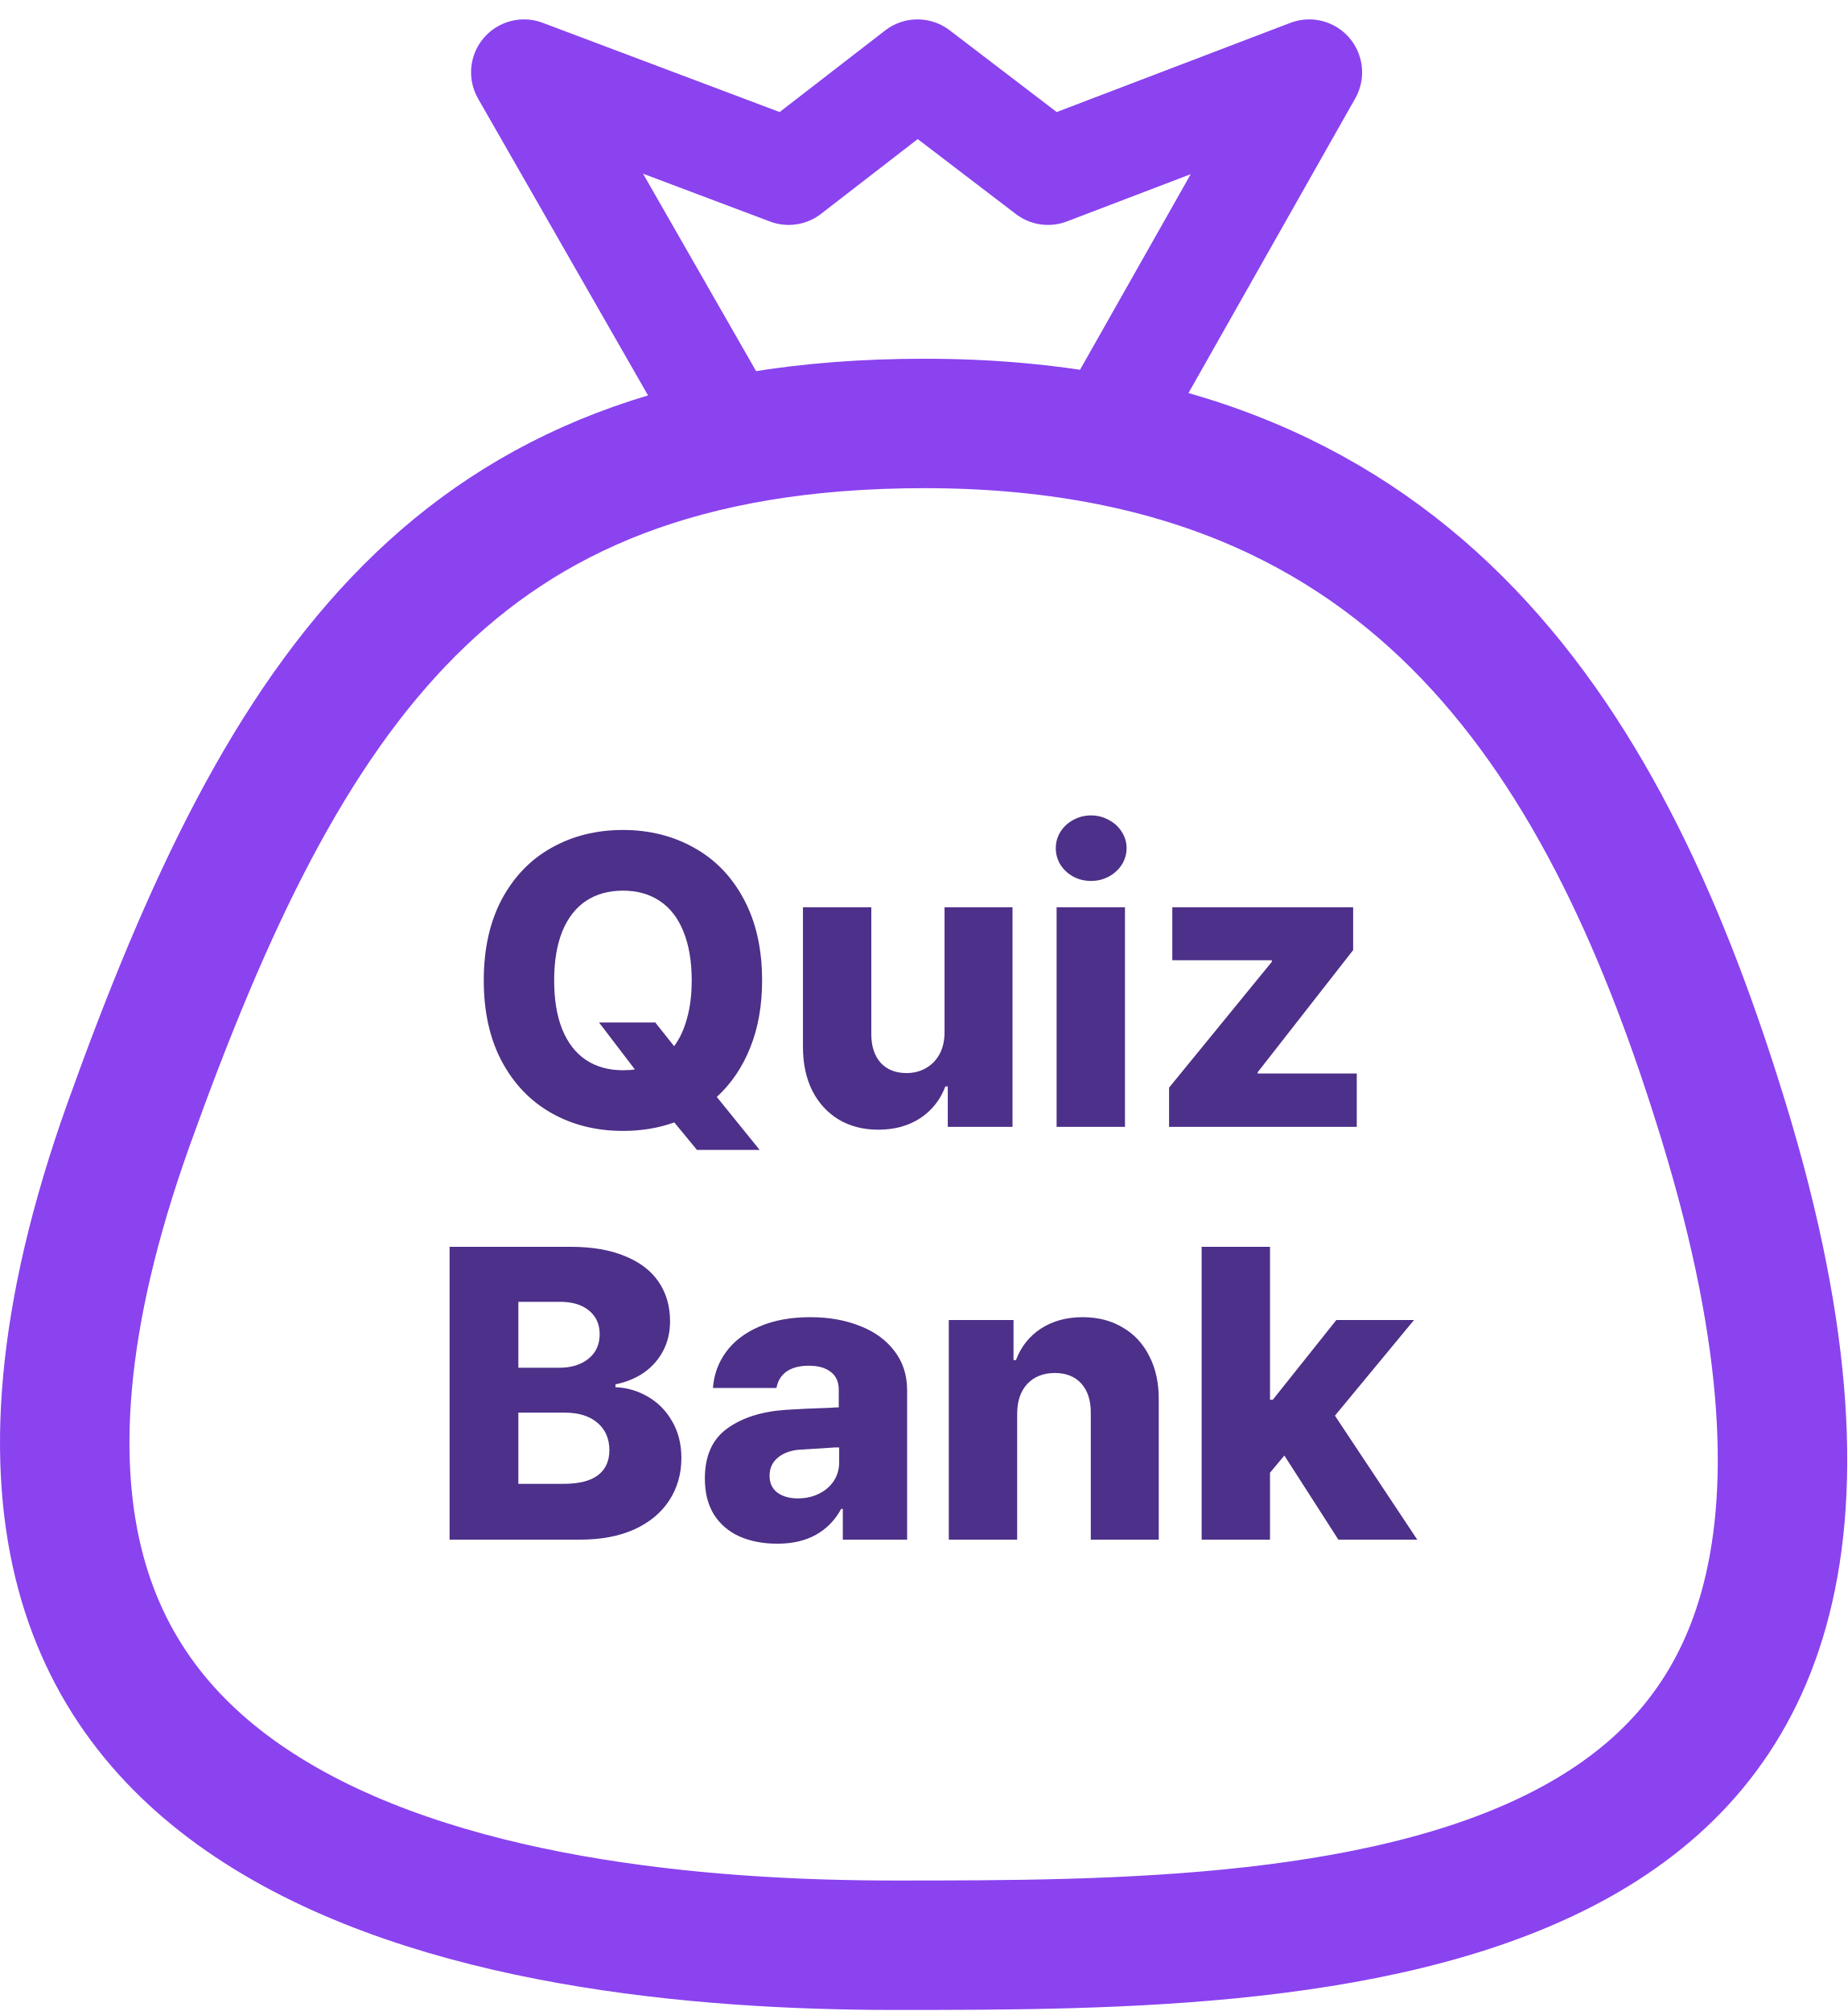
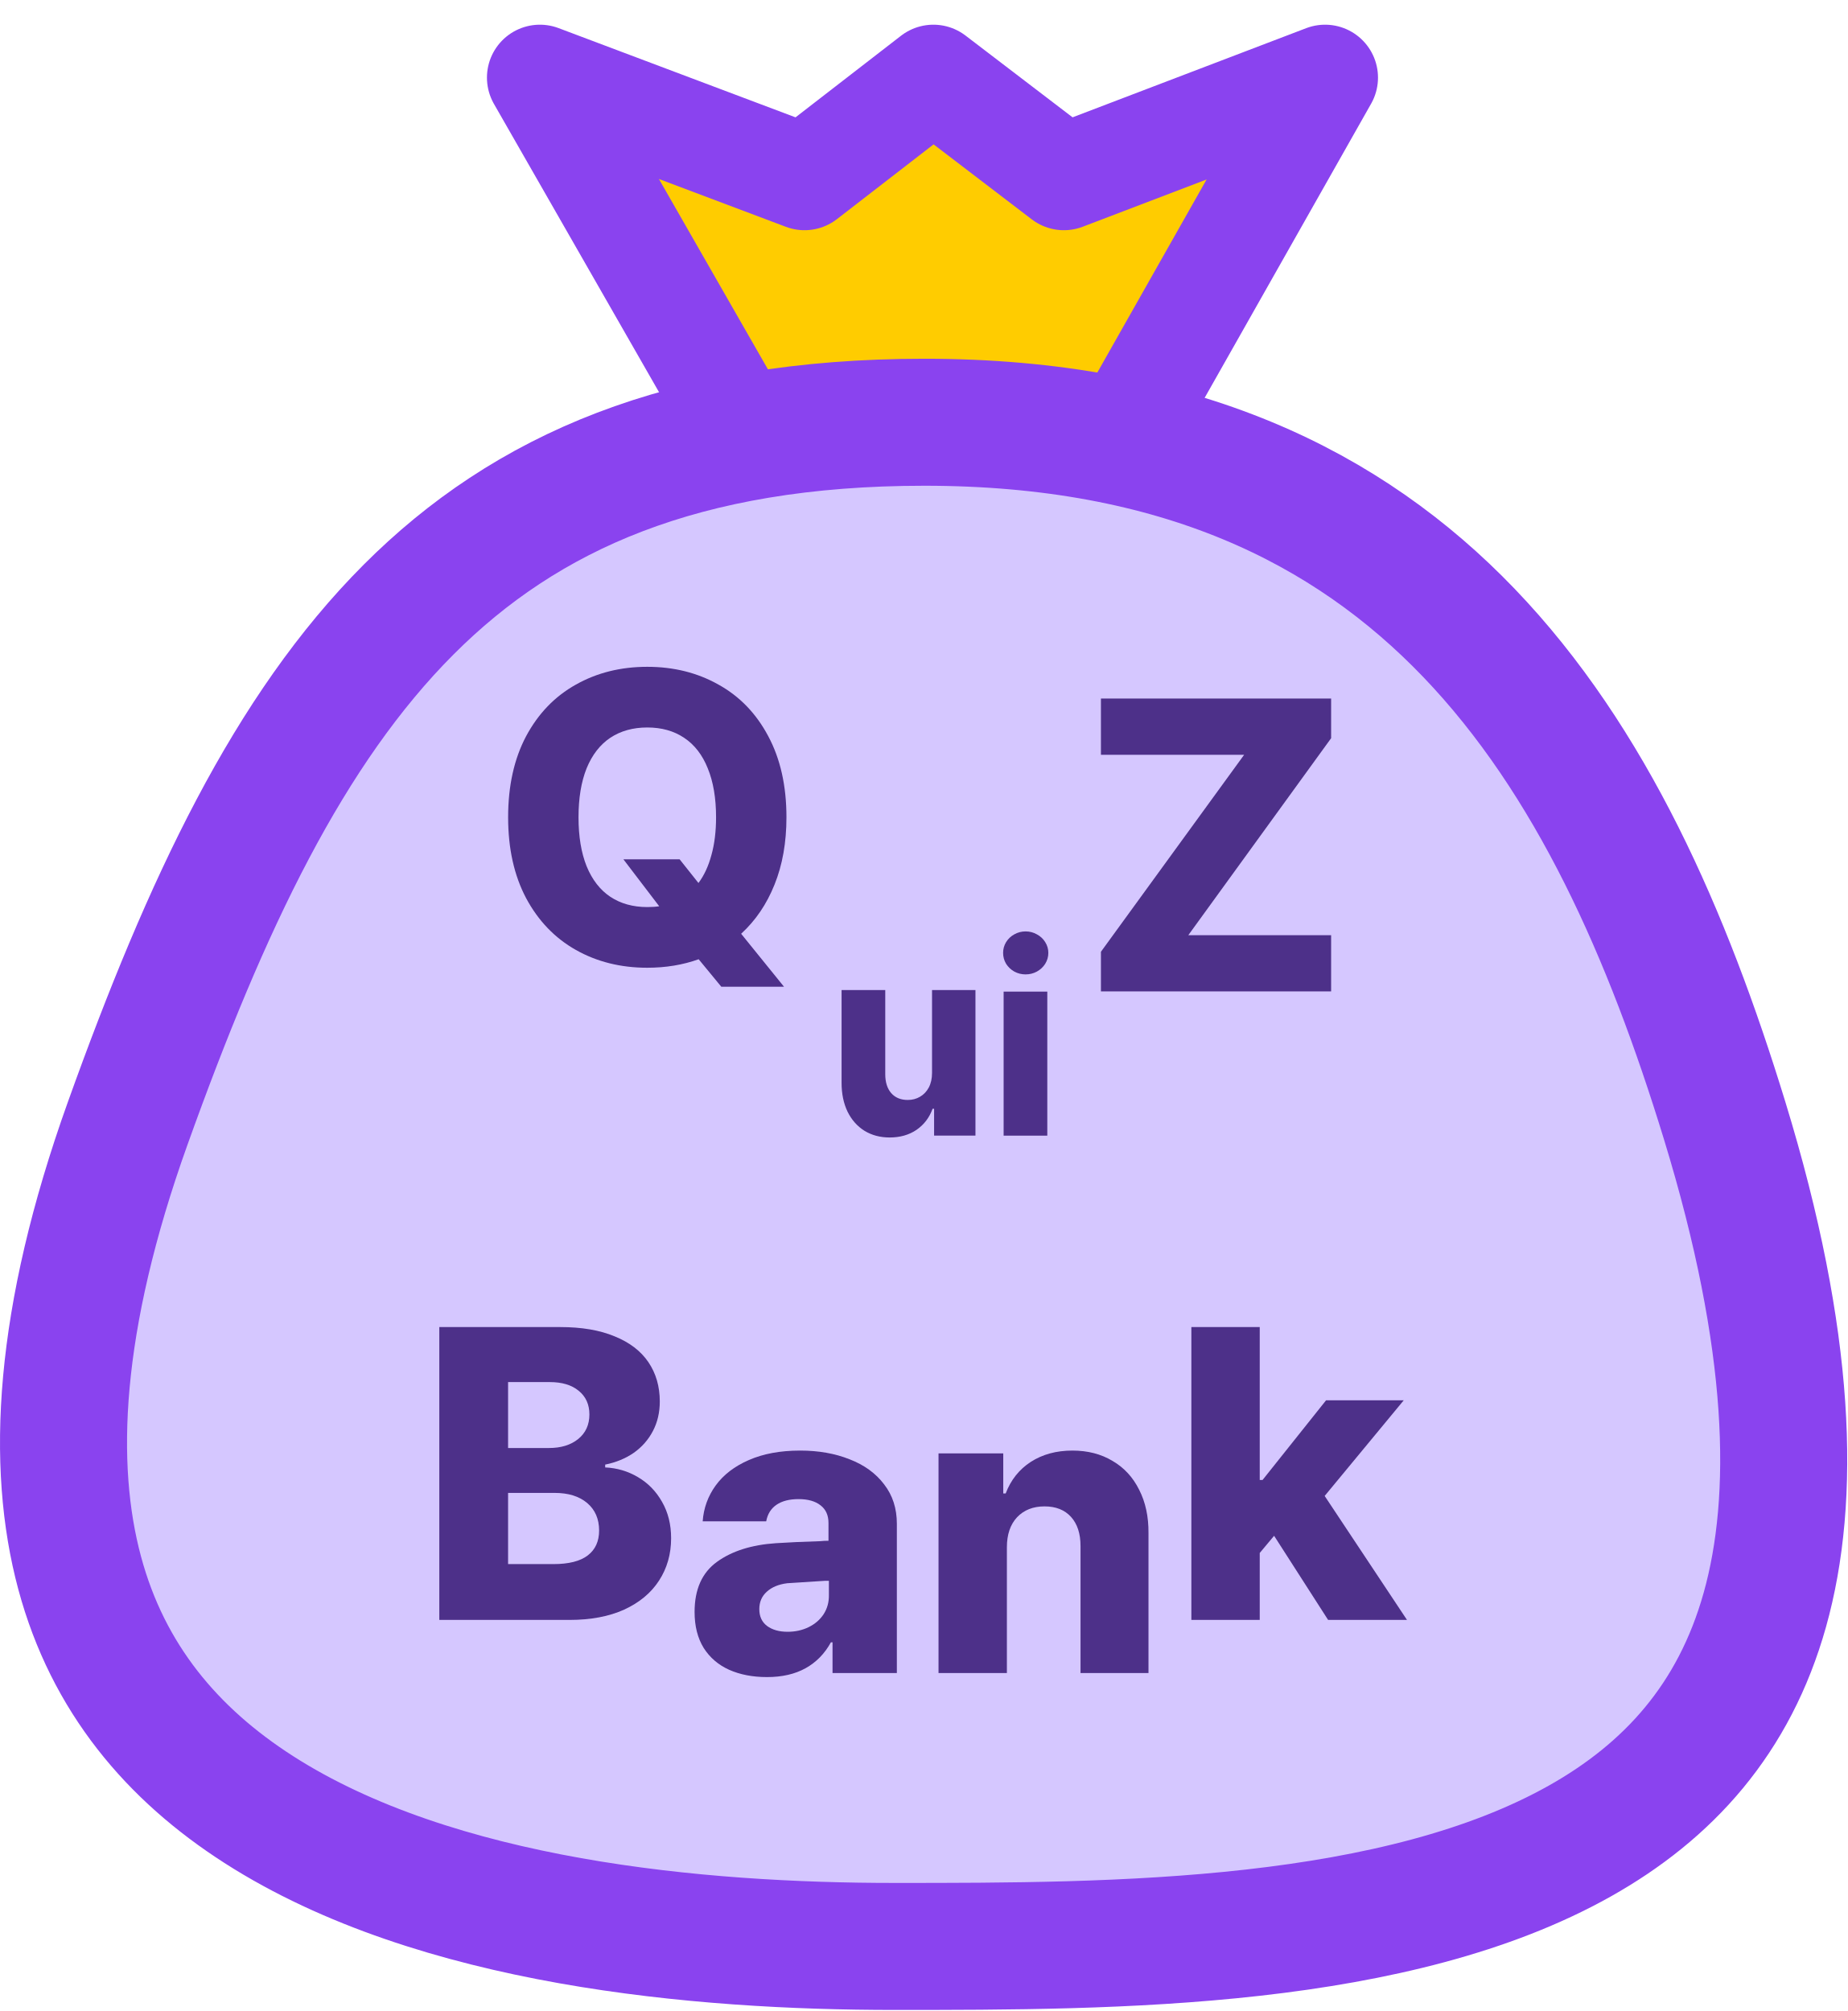
<svg xmlns="http://www.w3.org/2000/svg" viewBox="0 0 349 380" fill="none">
-   <path d="M123.805 193.214L127.359 197.686C128.429 196.259 129.244 194.501 129.805 192.412C130.391 190.323 130.684 187.94 130.684 185.265C130.684 181.648 130.162 178.565 129.117 176.017C128.098 173.469 126.608 171.546 124.646 170.247C122.71 168.947 120.391 168.298 117.691 168.298C114.99 168.298 112.659 168.947 110.697 170.247C108.761 171.546 107.27 173.469 106.226 176.017C105.207 178.565 104.697 181.648 104.697 185.265C104.697 188.883 105.207 191.966 106.226 194.514C107.27 197.061 108.761 198.985 110.697 200.284C112.659 201.584 114.99 202.233 117.691 202.233C118.557 202.233 119.308 202.182 119.945 202.08L113.181 193.214H123.805ZM143.983 185.265C143.983 190.03 143.231 194.272 141.728 197.991C140.251 201.685 138.149 204.781 135.423 207.278L143.524 217.29H131.678L127.397 212.093C124.417 213.163 121.181 213.698 117.691 213.698C112.672 213.698 108.175 212.577 104.2 210.335C100.226 208.093 97.092 204.832 94.799 200.552C92.532 196.272 91.398 191.176 91.398 185.265C91.398 179.329 92.532 174.221 94.799 169.941C97.092 165.661 100.226 162.412 104.2 160.196C108.175 157.954 112.672 156.833 117.691 156.833C122.684 156.833 127.168 157.954 131.143 160.196C135.142 162.412 138.276 165.661 140.544 169.941C142.837 174.221 143.983 179.329 143.983 185.265ZM178.454 171.431H191.294V212.934H179.065V205.29H178.607C177.664 207.813 176.084 209.813 173.868 211.29C171.651 212.743 169.002 213.469 165.919 213.469C163.116 213.469 160.632 212.832 158.467 211.558C156.327 210.258 154.658 208.437 153.461 206.093C152.289 203.724 151.703 200.985 151.703 197.877V171.431H164.62V195.431C164.62 197.698 165.206 199.494 166.377 200.819C167.575 202.119 169.205 202.768 171.269 202.768C172.619 202.768 173.83 202.462 174.9 201.851C175.995 201.24 176.861 200.361 177.498 199.214C178.135 198.042 178.454 196.654 178.454 195.049V171.431ZM199.625 171.431H212.542V212.934H199.625V171.431ZM206.122 166.463C204.924 166.463 203.816 166.196 202.797 165.661C201.778 165.1 200.963 164.349 200.351 163.406C199.765 162.438 199.472 161.393 199.472 160.272C199.472 159.151 199.765 158.119 200.351 157.177C200.963 156.209 201.778 155.457 202.797 154.922C203.816 154.362 204.924 154.081 206.122 154.081C207.319 154.081 208.428 154.362 209.447 154.922C210.491 155.457 211.319 156.209 211.931 157.177C212.542 158.119 212.848 159.151 212.848 160.272C212.848 161.393 212.542 162.438 211.931 163.406C211.319 164.349 210.491 165.1 209.447 165.661C208.428 166.196 207.319 166.463 206.122 166.463ZM220.873 205.52L240.287 181.75V181.444H221.485V171.431H255.65V179.533L237.612 202.615V202.845H256.337V212.934H220.873V205.52ZM84.94 235.597H107.793C111.844 235.597 115.27 236.183 118.073 237.355C120.901 238.502 123.028 240.132 124.455 242.247C125.881 244.361 126.595 246.833 126.595 249.661C126.595 251.724 126.162 253.584 125.296 255.24C124.429 256.896 123.219 258.272 121.665 259.367C120.111 260.437 118.315 261.176 116.277 261.584V262.119C118.519 262.221 120.582 262.832 122.468 263.953C124.378 265.074 125.894 266.628 127.015 268.616C128.162 270.603 128.735 272.896 128.735 275.494C128.735 278.501 127.971 281.176 126.442 283.52C124.939 285.838 122.748 287.66 119.869 288.985C116.99 290.284 113.551 290.934 109.551 290.934H84.94V235.597ZM106.493 280.386C109.398 280.386 111.563 279.838 112.99 278.743C114.417 277.647 115.13 276.08 115.13 274.042C115.13 271.851 114.379 270.119 112.875 268.845C111.372 267.571 109.321 266.934 106.723 266.934H97.933V280.386H106.493ZM105.653 258.45C107.92 258.45 109.754 257.89 111.156 256.769C112.582 255.622 113.296 254.068 113.296 252.106C113.296 250.221 112.621 248.731 111.27 247.635C109.946 246.54 108.124 245.992 105.805 245.992H97.933V258.45H105.653ZM133.168 279.392C133.168 275.112 134.582 271.953 137.41 269.915C140.238 267.877 143.945 266.705 148.531 266.399C150.824 266.246 153.626 266.119 156.938 266.017C157.346 265.966 157.855 265.94 158.467 265.94V262.577C158.467 261.125 157.97 260.017 156.976 259.253C155.983 258.463 154.594 258.068 152.811 258.068C151.078 258.068 149.69 258.425 148.645 259.138C147.601 259.851 146.951 260.896 146.696 262.272H134.697C134.875 259.775 135.69 257.52 137.142 255.508C138.62 253.469 140.709 251.864 143.41 250.692C146.136 249.495 149.371 248.896 153.117 248.896C156.581 248.896 159.69 249.444 162.441 250.54C165.218 251.61 167.397 253.189 168.976 255.278C170.581 257.342 171.384 259.826 171.384 262.73V290.934H159.231V285.125H158.925C157.753 287.265 156.161 288.895 154.148 290.016C152.136 291.137 149.703 291.698 146.849 291.698C144.149 291.698 141.767 291.239 139.703 290.322C137.665 289.405 136.06 288.029 134.888 286.195C133.741 284.335 133.168 282.068 133.168 279.392ZM145.397 278.857C145.397 280.233 145.881 281.29 146.849 282.029C147.843 282.768 149.142 283.138 150.747 283.138C152.199 283.138 153.524 282.845 154.722 282.259C155.919 281.673 156.862 280.857 157.55 279.813C158.238 278.743 158.569 277.533 158.543 276.182V273.507H157.779L150.671 273.966C149.04 274.17 147.754 274.705 146.811 275.571C145.868 276.412 145.397 277.507 145.397 278.857ZM192.173 290.934H179.256V249.431H191.485V256.998H191.944C192.912 254.45 194.492 252.463 196.683 251.036C198.899 249.61 201.523 248.896 204.555 248.896C207.434 248.896 209.956 249.546 212.122 250.845C214.313 252.119 215.994 253.941 217.166 256.31C218.364 258.654 218.95 261.38 218.924 264.488V290.934H206.084V266.934C206.084 264.59 205.485 262.756 204.288 261.431C203.09 260.106 201.421 259.444 199.281 259.444C197.116 259.444 195.383 260.132 194.084 261.507C192.81 262.883 192.173 264.769 192.173 267.163V290.934ZM227.026 235.597H239.943V264.488H240.478L252.478 249.431H267.152L252.21 267.507L267.764 290.934H252.86L242.656 275.036L239.943 278.284V290.934H227.026V235.597Z" fill="#4D3089" />
-   <path d="M325.614 211.794C338.38 253.452 339.112 283.068 333.218 304.114C327.452 324.701 315.004 338.331 298.347 347.692C281.315 357.264 259.821 362.368 236.711 364.968C213.673 367.56 190.044 367.572 168.953 367.572C132.186 367.572 82.509 363.22 49.012 341.738C32.739 331.302 20.607 317.031 15.261 297.129C9.844 276.958 11.009 249.549 24.341 212.335C39.214 170.823 54.787 137.942 77.39 115.317C99.403 93.283 129.095 80.016 174.66 80.016C222.674 80.016 254.624 96.064 277.333 119.721C300.485 143.841 314.875 176.754 325.614 211.794Z" stroke="#8A43EF" stroke-width="24.458" />
-   <path d="M136.91 79.88L99 13.666L149 32.5L173.345 13.666L198 32.5L247.345 13.666L209.877 79.88" stroke="#8A43EF" stroke-width="20" stroke-linejoin="round" />
+   <path d="M212.877 80.88L250.345 14.666L201 33.5L176.345 14.666L152 33.5L102 14.666L139.91 80.88L212.877 80.88Z" fill="#FFCC00" stroke="#8A43EF" stroke-width="20" stroke-linejoin="round" />
+   <path d="M325.833 211.727C338.606 253.408 339.349 283.072 333.438 304.175C327.654 324.829 315.161 338.505 298.459 347.891C281.389 357.485 259.86 362.594 236.737 365.196C213.684 367.789 190.043 367.801 168.953 367.801C132.183 367.801 82.445 363.451 48.889 341.931C32.576 331.47 20.403 317.155 15.04 297.188C9.607 276.958 10.783 249.499 24.126 212.258C39.001 170.741 54.587 137.818 77.228 115.155C99.29 93.072 129.043 79.787 174.66 79.787C222.732 79.787 254.744 95.858 277.498 119.563C300.687 143.721 315.091 176.675 325.833 211.727Z" fill="#D5C7FF" stroke="#8A43EF" stroke-width="24" />
+   <path d="M128.407 162.381L131.961 166.853C133.031 165.426 133.846 163.668 134.407 161.579C134.993 159.49 135.286 157.108 135.286 154.433C135.286 150.815 134.764 147.732 133.719 145.184C132.7 142.637 131.209 140.713 129.248 139.414C127.311 138.114 124.993 137.465 122.292 137.465C119.592 137.465 117.261 138.114 115.299 139.414C113.363 140.713 111.872 142.637 110.828 145.184C109.809 147.732 109.299 150.815 109.299 154.433C109.299 158.05 109.809 161.133 110.828 163.681C111.872 166.228 113.363 168.152 115.299 169.451C117.261 170.751 119.592 171.4 122.292 171.4C123.159 171.4 123.91 171.349 124.547 171.247L117.783 162.381H128.407ZM148.585 154.433C148.585 159.197 147.833 163.439 146.33 167.158C144.852 170.853 142.751 173.948 140.025 176.445L148.126 186.457H136.279L131.999 181.26C129.018 182.33 125.783 182.865 122.292 182.865C117.273 182.865 112.777 181.744 108.802 179.502C104.828 177.26 101.694 173.999 99.401 169.719C97.134 165.439 96 160.343 96 154.433C96 148.496 97.134 143.388 99.401 139.108C101.694 134.828 104.828 131.58 108.802 129.363C112.777 127.121 117.273 126 122.292 126C127.286 126 131.77 127.121 135.744 129.363C139.744 131.58 142.878 134.828 145.145 139.108C147.438 143.388 148.585 148.496 148.585 154.433Z" fill="#4D3089" />
+   <path d="M225.086 250.764H238.003V279.655H238.538L250.538 264.598H265.213L250.27 282.674L265.824 306.101H250.92L240.716 290.203L238.003 293.451V306.101H225.086V250.764Z" fill="#4D3089" />
+   <path d="M190.233 316.138H177.316V274.636H189.545V282.202H190.004C190.972 279.655 192.552 277.667 194.743 276.241C196.959 274.814 199.583 274.101 202.615 274.101C205.494 274.101 208.016 274.75 210.182 276.05C212.373 277.323 214.054 279.145 215.226 281.514C216.424 283.858 217.01 286.584 216.984 289.693V316.138H204.144V292.138C204.144 289.795 203.545 287.96 202.348 286.635C201.15 285.311 199.482 284.648 197.341 284.648C195.176 284.648 193.443 285.336 192.144 286.712C190.87 288.088 190.233 289.973 190.233 292.368V316.138Z" fill="#4D3089" />
+   <path d="M131.228 304.597C131.228 300.317 132.642 297.157 135.47 295.119C138.298 293.081 142.005 291.909 146.591 291.603C148.884 291.451 151.686 291.323 154.998 291.221C155.406 291.17 155.916 291.145 156.527 291.145V287.782C156.527 286.33 156.03 285.221 155.037 284.457C154.043 283.667 152.655 283.272 150.871 283.272C149.139 283.272 147.75 283.629 146.706 284.342C145.661 285.056 145.011 286.1 144.757 287.476H132.757C132.935 284.979 133.751 282.725 135.203 280.712C136.68 278.674 138.77 277.069 141.47 275.897C144.196 274.699 147.432 274.101 151.177 274.101C154.642 274.101 157.75 274.648 160.502 275.744C163.279 276.814 165.457 278.393 167.036 280.483C168.642 282.546 169.444 285.03 169.444 287.935V316.138H157.291V310.329H156.986C155.814 312.469 154.221 314.1 152.209 315.221C150.196 316.342 147.763 316.902 144.91 316.902C142.209 316.902 139.827 316.444 137.763 315.526C135.725 314.609 134.12 313.234 132.948 311.399C131.802 309.539 131.228 307.272 131.228 304.597ZM143.457 304.062C143.457 305.438 143.941 306.495 144.91 307.234C145.903 307.972 147.202 308.342 148.808 308.342C150.26 308.342 151.585 308.049 152.782 307.463C153.979 306.877 154.922 306.062 155.61 305.017C156.298 303.947 156.629 302.737 156.604 301.387V298.712H155.839L148.731 299.17C147.101 299.374 145.814 299.909 144.871 300.775C143.929 301.616 143.457 302.711 143.457 304.062Z" fill="#4D3089" />
+   <path d="M83 250.764H105.853C109.904 250.764 113.331 251.35 116.133 252.522C118.961 253.669 121.088 255.299 122.515 257.414C123.942 259.528 124.655 262 124.655 264.828C124.655 266.891 124.222 268.751 123.356 270.407C122.49 272.063 121.279 273.439 119.725 274.534C118.171 275.604 116.375 276.343 114.337 276.751V277.286C116.579 277.388 118.643 277.999 120.528 279.12C122.439 280.241 123.955 281.795 125.076 283.783C126.222 285.77 126.795 288.063 126.795 290.661C126.795 293.668 126.031 296.343 124.502 298.687C122.999 301.005 120.808 302.827 117.929 304.152C115.05 305.451 111.611 306.101 107.611 306.101H83V250.764ZM104.554 295.553C107.458 295.553 109.624 295.005 111.05 293.91C112.477 292.814 113.19 291.247 113.19 289.209C113.19 287.018 112.439 285.286 110.936 284.012C109.433 282.738 107.382 282.101 104.783 282.101H95.993V295.553H104.554ZM103.713 273.617C105.98 273.617 107.815 273.057 109.216 271.936C110.643 270.789 111.356 269.235 111.356 267.273C111.356 265.388 110.681 263.898 109.331 262.802C108.006 261.707 106.184 261.159 103.866 261.159H95.993V273.617H103.713Z" fill="#4D3089" />
+   <path d="M208 179.846L235.057 142.624H208V132H251.49V139.49L224.509 176.712H251.49V187.336H208V179.846Z" fill="#4D3089" />
+   <path d="M189.615 187.379H197.867V214.598H189.615V187.379ZM193.766 184.121C193.001 184.121 192.293 183.945 191.642 183.594C190.991 183.227 190.47 182.734 190.079 182.115C189.705 181.481 189.518 180.795 189.518 180.06C189.518 179.325 189.705 178.648 190.079 178.03C190.47 177.395 190.991 176.902 191.642 176.551C192.293 176.184 193.001 176 193.766 176C194.531 176 195.239 176.184 195.89 176.551C196.557 176.902 197.086 177.395 197.477 178.03C197.867 178.648 198.062 179.325 198.062 180.06C198.062 180.795 197.867 181.481 197.477 182.115C197.086 182.734 196.557 183.227 195.89 183.594C195.239 183.945 194.531 184.121 193.766 184.121Z" fill="#4D3089" />
+   <path d="M176.09 187.084H184.293V214.585H176.48V209.52H176.188C175.585 211.192 174.576 212.517 173.16 213.496C171.744 214.458 170.051 214.939 168.082 214.939C166.292 214.939 164.705 214.517 163.321 213.673C161.954 212.812 160.888 211.605 160.123 210.052C159.374 208.482 159 206.667 159 204.608V187.084H167.252V202.987C167.252 204.489 167.626 205.68 168.375 206.557C169.14 207.418 170.182 207.849 171.5 207.849C172.363 207.849 173.136 207.646 173.819 207.241C174.519 206.836 175.073 206.254 175.479 205.494C175.886 204.717 176.09 203.797 176.09 202.734V187.084Z" fill="#4D3089" />
</svg>
